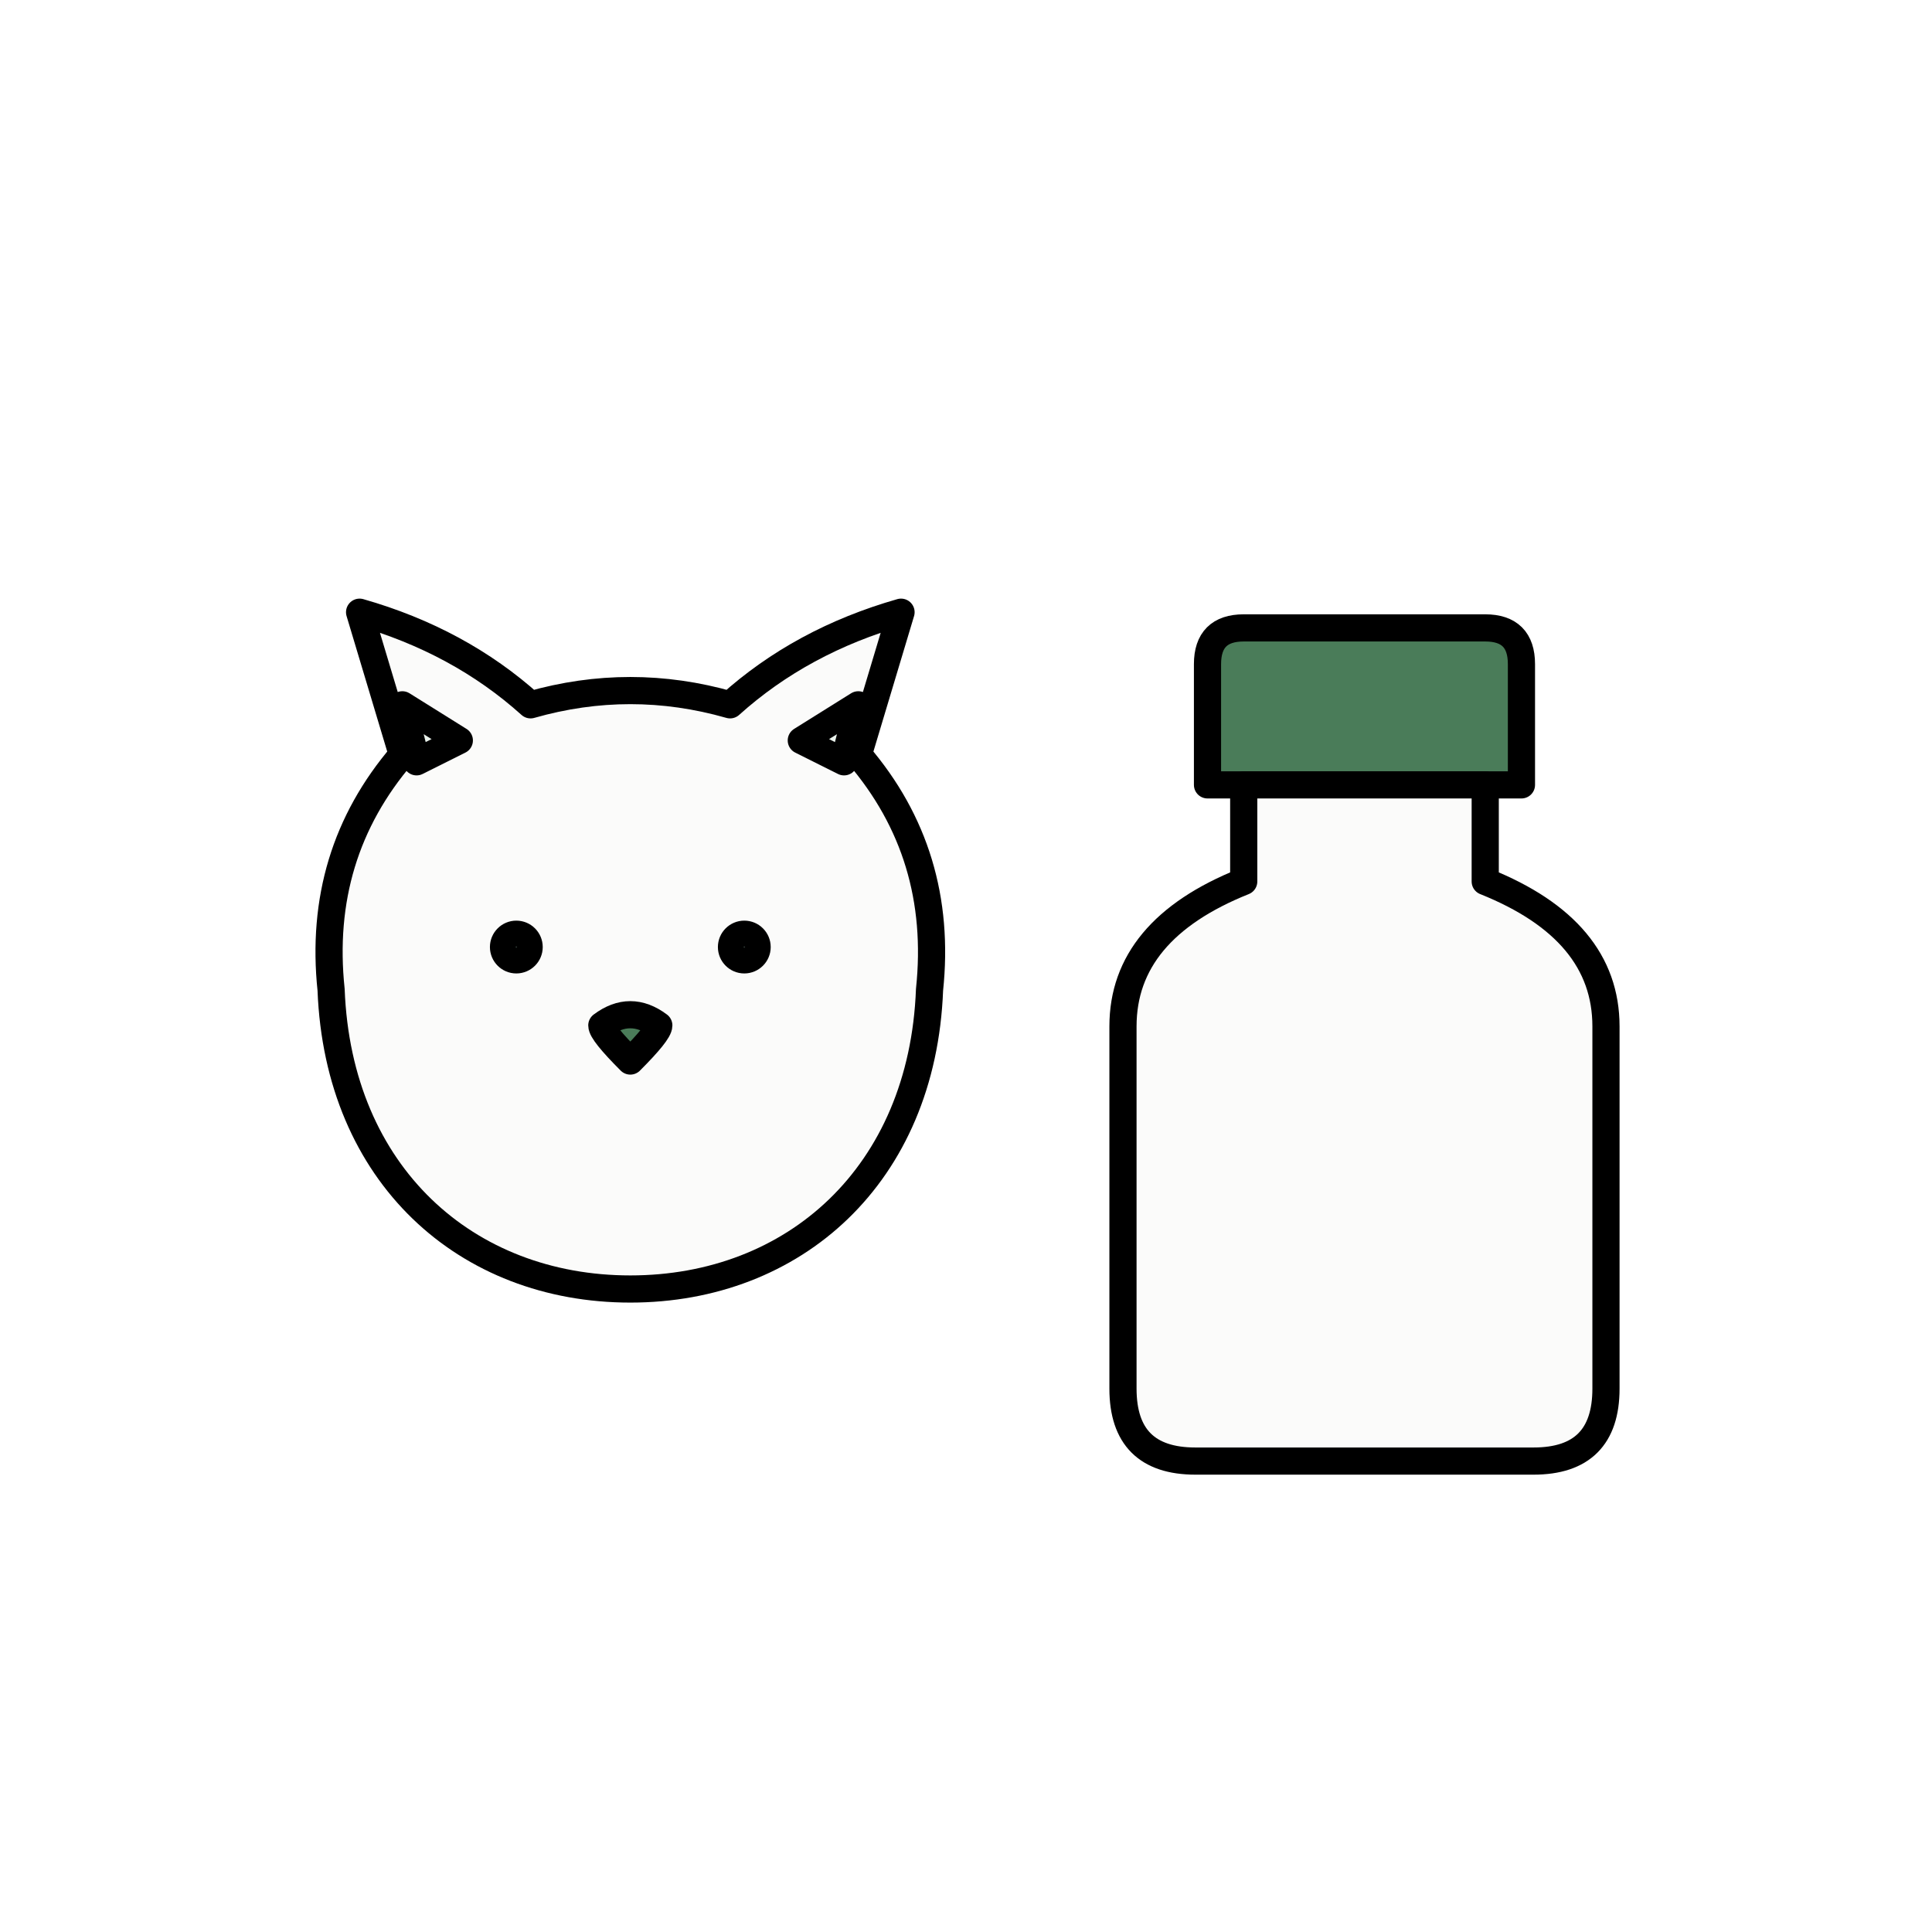
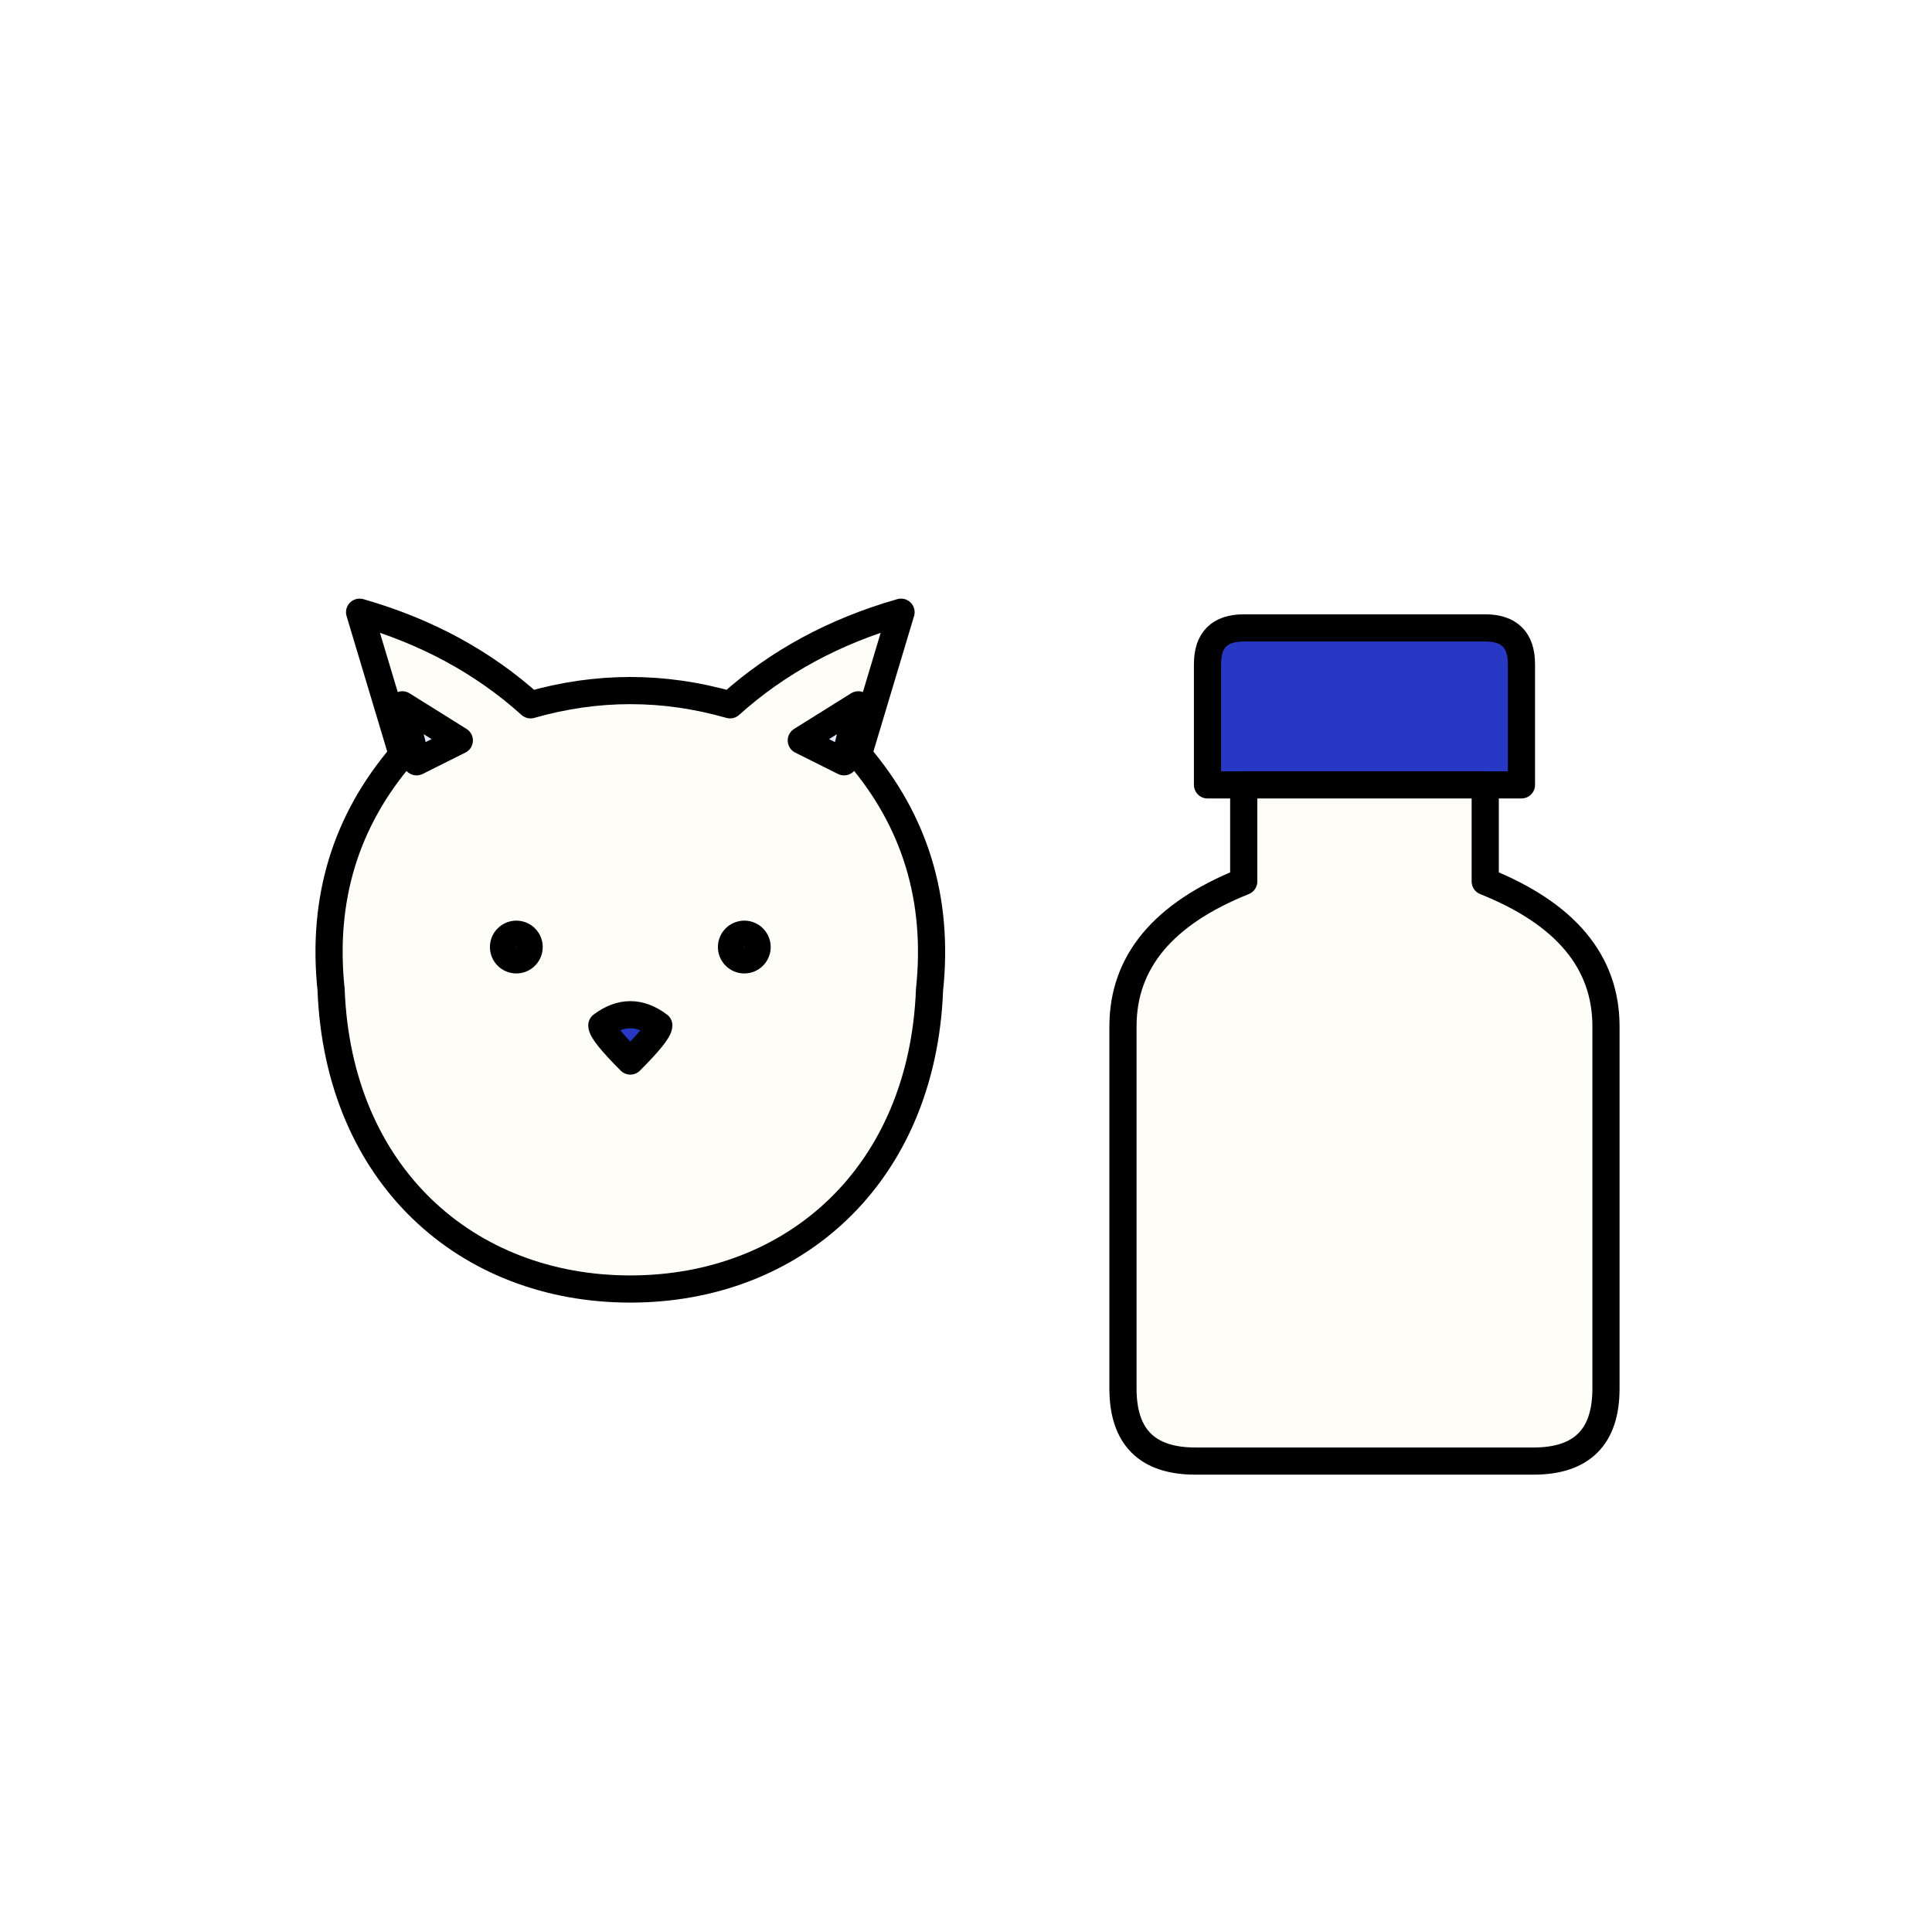
<svg xmlns="http://www.w3.org/2000/svg" width="160" height="160" viewBox="0 0 160 160" stroke="#000000" stroke-width="2.25" stroke-linecap="round" stroke-linejoin="round" fill="none">
-   <path d="M33.32 62.5 L29.78 50.7 Q38.04 53.06 43.94 58.37 Q52.2 56.01 60.46 58.37 Q66.36 53.06 74.62 50.7 L71.08 62.5 Q78.16 70.76 76.98 81.97 C76.39 97.31 65.77 106.75 52.2 106.75 C38.63 106.75 28.01 97.31 27.42 81.97 Q26.24 70.76 33.32 62.5 Z" fill="#FBFBFA" />
-   <path d="M33.32 58.37 L38.04 61.32 L34.5 63.09 Z" fill="#E9F1EB" />
-   <path d="M71.08 58.37 L66.36 61.32 L69.9 63.09 Z" fill="#E9F1EB" />
-   <path d="M43.822 78.43 C43.822 79.016 43.346 79.492 42.76 79.492 C42.174 79.492 41.698 79.016 41.698 78.43 C41.698 77.844 42.174 77.368 42.76 77.368 C43.346 77.368 43.822 77.844 43.822 78.43 Z M62.702 78.43 C62.702 79.016 62.226 79.492 61.64 79.492 C61.054 79.492 60.578 79.016 60.578 78.43 C60.578 77.844 61.054 77.368 61.64 77.368 C62.226 77.368 62.702 77.844 62.702 78.43 Z" fill="#2C3531" />
-   <path d="M49.84 84.92 Q52.2 83.15 54.56 84.92 Q54.56 85.51 52.2 87.87 Q49.84 85.51 49.84 84.92 Z" fill="#4A7C59" />
-   <path d="M103 52 L123 52 Q126 52 126 55 L126 65 L100 65 L100 55 Q100 52 103 52 Z" fill="#4A7C59" />
-   <path d="M103 65 L123 65 L123 73 Q133 77 133 85 L133 115 Q133 121 127 121 L99 121 Q93 121 93 115 L93 85 Q93 77 103 73 Z" fill="#FBFBFA" />
+   <path d="M33.32 62.5 L29.78 50.7 Q38.04 53.06 43.94 58.37 Q52.2 56.01 60.46 58.37 Q66.36 53.06 74.62 50.7 L71.08 62.5 Q78.16 70.76 76.98 81.97 C76.39 97.31 65.77 106.75 52.2 106.75 C38.63 106.75 28.01 97.31 27.42 81.97 Q26.24 70.76 33.32 62.5 Z" fill="#FFFDF8" />
+   <path d="M33.32 58.37 L38.04 61.32 L34.5 63.09 Z" fill="#E4E7FB" />
+   <path d="M71.08 58.37 L66.36 61.32 L69.9 63.09 Z" fill="#E4E7FB" />
+   <path d="M43.822 78.43 C43.822 79.016 43.346 79.492 42.76 79.492 C42.174 79.492 41.698 79.016 41.698 78.43 C41.698 77.844 42.174 77.368 42.76 77.368 C43.346 77.368 43.822 77.844 43.822 78.43 Z M62.702 78.43 C62.702 79.016 62.226 79.492 61.64 79.492 C61.054 79.492 60.578 79.016 60.578 78.43 C60.578 77.844 61.054 77.368 61.64 77.368 C62.226 77.368 62.702 77.844 62.702 78.43 Z" fill="#1A1C24" />
+   <path d="M49.84 84.92 Q52.2 83.15 54.56 84.92 Q54.56 85.51 52.2 87.87 Q49.84 85.51 49.84 84.92 Z" fill="#2638C4" />
+   <path d="M103 52 L123 52 Q126 52 126 55 L126 65 L100 65 L100 55 Q100 52 103 52 Z" fill="#2638C4" />
+   <path d="M103 65 L123 65 L123 73 Q133 77 133 85 L133 115 Q133 121 127 121 L99 121 Q93 121 93 115 L93 85 Q93 77 103 73 Z" fill="#FFFDF8" />
</svg>
